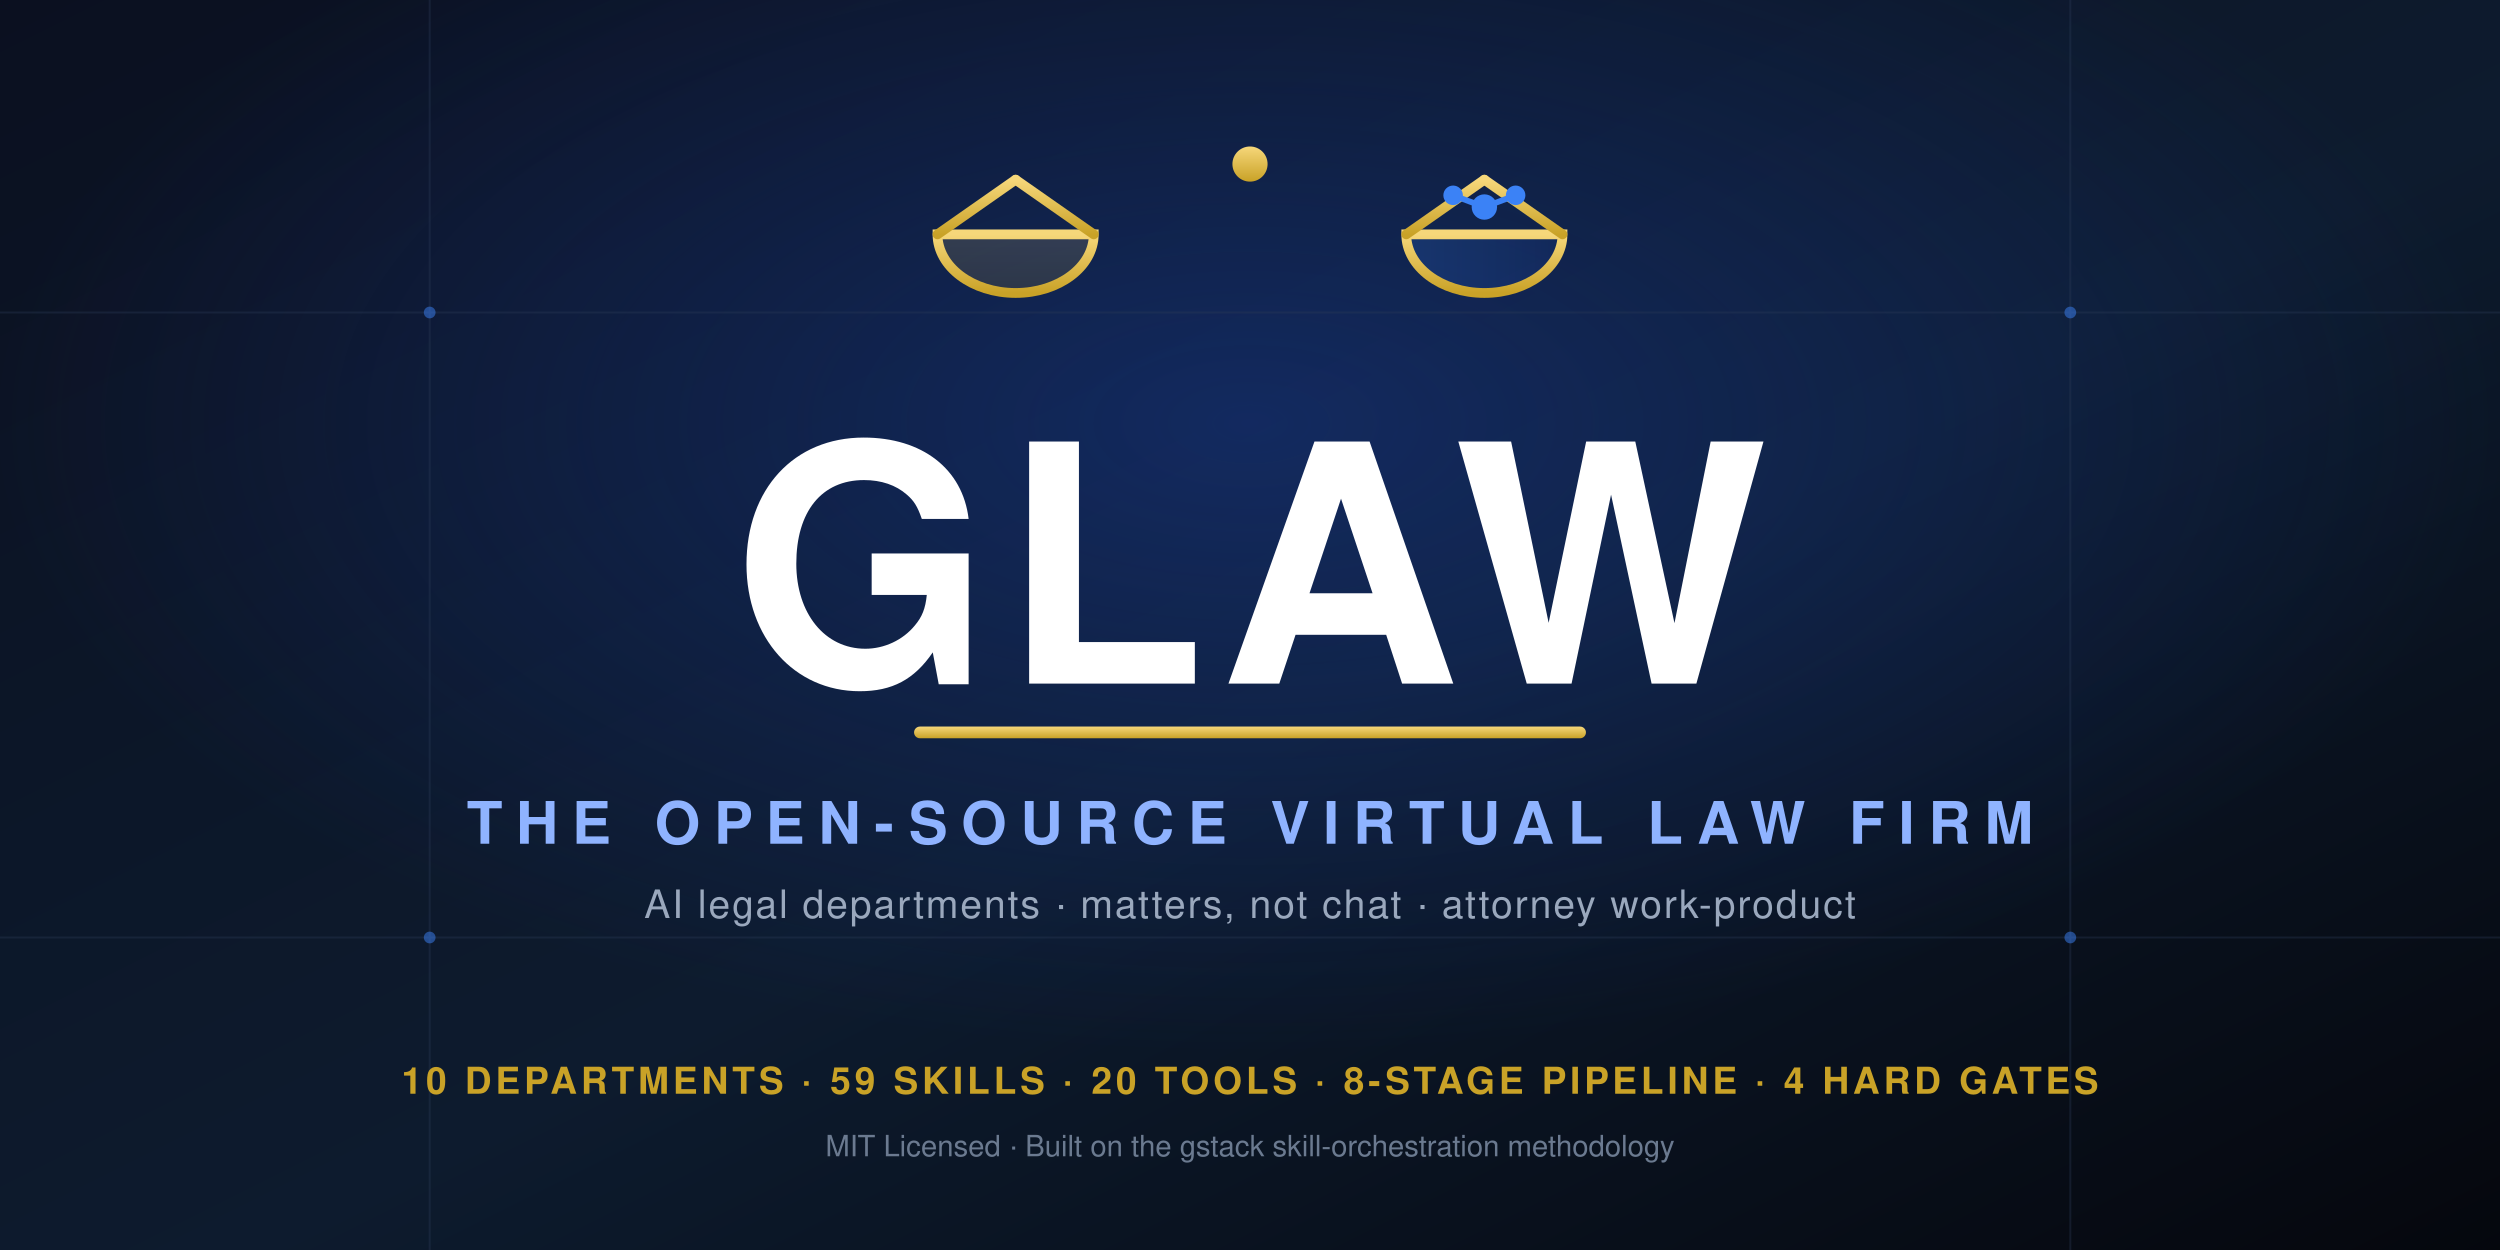
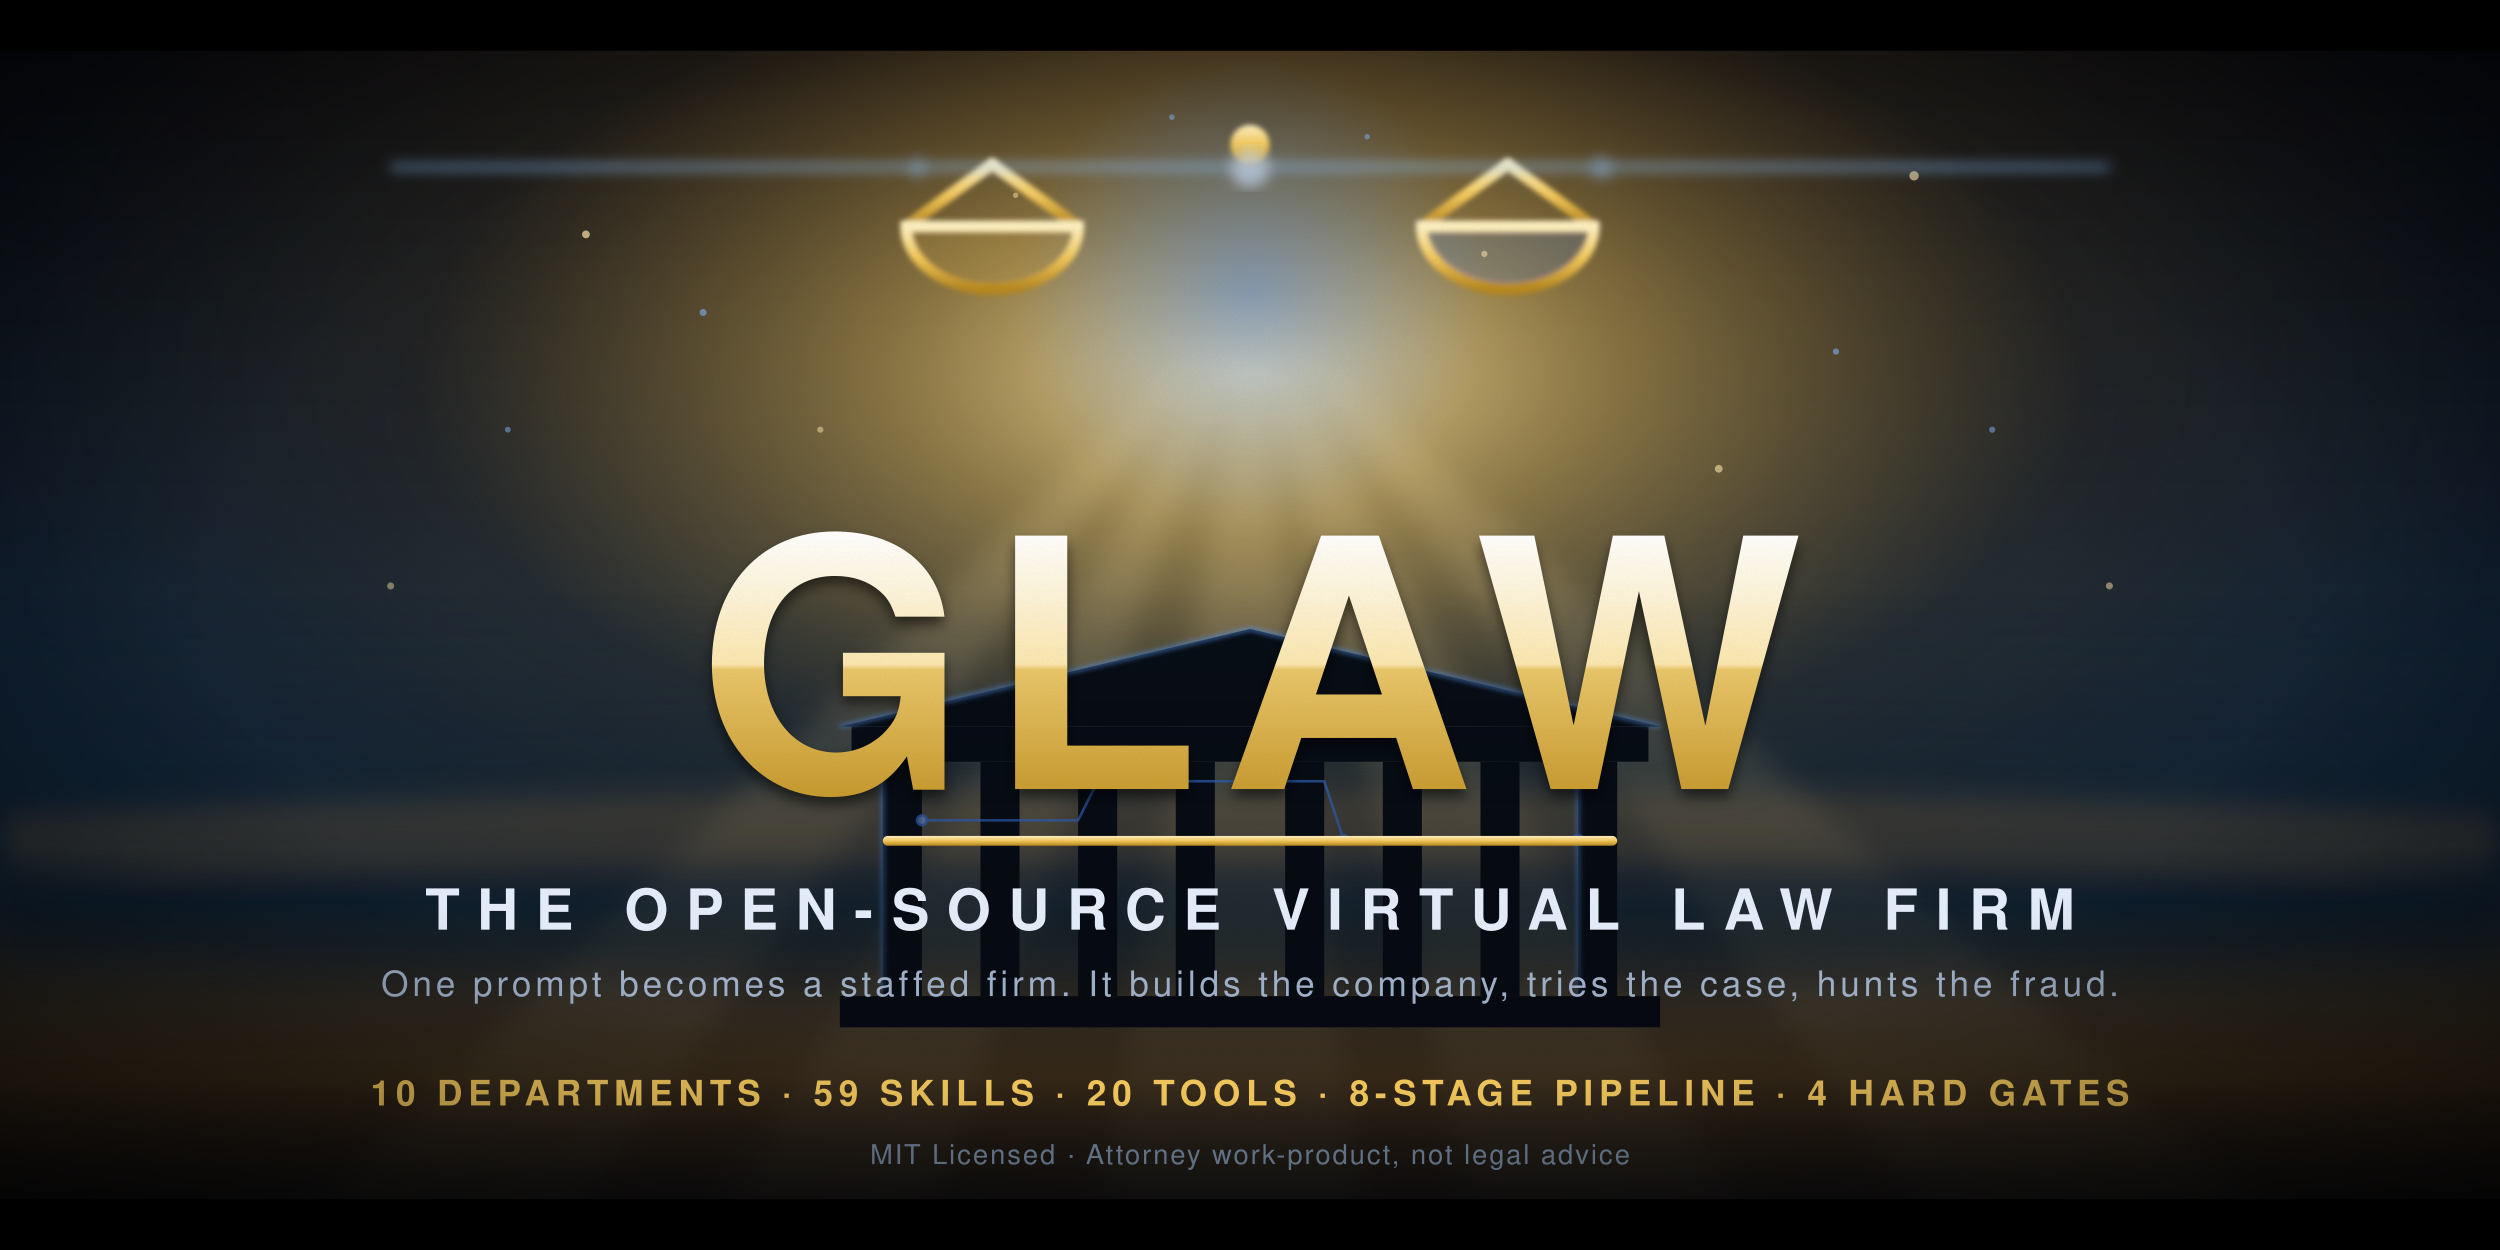
<svg xmlns="http://www.w3.org/2000/svg" width="1280" height="640" viewBox="0 0 1280 640" font-family="Helvetica Neue, Helvetica, Arial, sans-serif">
  <defs>
-     <linearGradient id="bg" x1="0" y1="0" x2="1" y2="1">
-       <stop offset="0" stop-color="#0B1020" />
-       <stop offset="0.55" stop-color="#0d1b2e" />
-       <stop offset="1" stop-color="#05070d" />
+     <linearGradient id="sky" x1="0" y1="0" x2="0" y2="1">
+       <stop offset="0" stop-color="#05070d" />
+       <stop offset="0.42" stop-color="#0c1b2e" />
+       <stop offset="0.72" stop-color="#16314a" />
+       <stop offset="0.86" stop-color="#9a6b2a" />
+       <stop offset="1" stop-color="#2a1c0d" />
    </linearGradient>
+     <radialGradient id="sun" cx="0.5" cy="0.30" r="0.55">
+       <stop offset="0" stop-color="#ffe9b0" stop-opacity="0.95" />
+       <stop offset="0.25" stop-color="#f6c860" stop-opacity="0.55" />
+       <stop offset="0.6" stop-color="#c98b2a" stop-opacity="0.12" />
+       <stop offset="1" stop-color="#c98b2a" stop-opacity="0" />
+     </radialGradient>
    <linearGradient id="gold" x1="0" y1="0" x2="0" y2="1">
-       <stop offset="0" stop-color="#F6D77A" />
-       <stop offset="1" stop-color="#C9A227" />
+       <stop offset="0" stop-color="#FFF1C2" />
+       <stop offset="0.5" stop-color="#F2C75B" />
+       <stop offset="1" stop-color="#B8881F" />
    </linearGradient>
-     <linearGradient id="blue" x1="0" y1="0" x2="1" y2="0">
-       <stop offset="0" stop-color="#3B82F6" />
-       <stop offset="1" stop-color="#1A3FA0" />
+     <linearGradient id="title" x1="0" y1="0" x2="0" y2="1">
+       <stop offset="0" stop-color="#FFFFFF" />
+       <stop offset="0.5" stop-color="#FBE7AE" />
+       <stop offset="0.52" stop-color="#E9C66A" />
+       <stop offset="1" stop-color="#C79A2E" />
    </linearGradient>
-     <radialGradient id="glow" cx="0.5" cy="0.34" r="0.5">
-       <stop offset="0" stop-color="#1A3FA0" stop-opacity="0.45" />
-       <stop offset="1" stop-color="#1A3FA0" stop-opacity="0" />
+     <radialGradient id="vig" cx="0.5" cy="0.46" r="0.75">
+       <stop offset="0.55" stop-color="#000" stop-opacity="0" />
+       <stop offset="1" stop-color="#000" stop-opacity="0.78" />
+     </radialGradient>
+     <linearGradient id="scrim" x1="0" y1="0" x2="0" y2="1">
+       <stop offset="0" stop-color="#05070d" stop-opacity="0" />
+       <stop offset="1" stop-color="#05070d" stop-opacity="0.92" />
+     </linearGradient>
+     <filter id="gblur">
+       <feGaussianBlur stdDeviation="7" />
+     </filter>
+     <filter id="bblur">
+       <feGaussianBlur stdDeviation="3.2" />
+     </filter>
+     <filter id="soft">
+       <feGaussianBlur stdDeviation="1.4" />
+     </filter>
+     <filter id="grain">
+       <feTurbulence type="fractalNoise" baseFrequency="0.9" numOctaves="2" stitchTiles="stitch" />
+       <feColorMatrix type="matrix" values="0 0 0 0 0  0 0 0 0 0  0 0 0 0 0  0 0 0 0.5 0" />
+     </filter>
+     <radialGradient id="glow" cx="0.5" cy="0.5" r="0.5">
+       <stop offset="0" stop-color="#3B82F6" stop-opacity="0.9" />
+       <stop offset="1" stop-color="#3B82F6" stop-opacity="0" />
    </radialGradient>
  </defs>
-   <rect width="1280" height="640" fill="url(#bg)" />
-   <rect width="1280" height="640" fill="url(#glow)" />
-   <g stroke="#2a3a55" stroke-width="1" opacity="0.35">
-     <line x1="0" y1="160" x2="1280" y2="160" />
-     <line x1="0" y1="480" x2="1280" y2="480" />
-     <line x1="220" y1="0" x2="220" y2="640" />
-     <line x1="1060" y1="0" x2="1060" y2="640" />
+   <rect width="1280" height="640" fill="url(#sky)" />
+   <rect width="1280" height="640" fill="url(#sun)" />
+   <g fill="#ffe6a8" opacity="0.16" filter="url(#gblur)">
+     <polygon points="640,150 560,640 700,640" />
+     <polygon points="640,150 360,640 470,640" />
+     <polygon points="640,150 760,640 900,640" />
+     <polygon points="640,150 140,640 280,640" />
+     <polygon points="640,150 1000,640 1180,640" />
+     <polygon points="640,150 620,640 660,640" />
  </g>
-   <g fill="#3B82F6" opacity="0.5">
-     <circle cx="220" cy="160" r="3" />
-     <circle cx="1060" cy="160" r="3" />
-     <circle cx="220" cy="480" r="3" />
-     <circle cx="1060" cy="480" r="3" />
+   <g filter="url(#gblur)" opacity="0.5">
+     <ellipse cx="640" cy="430" rx="700" ry="26" fill="#cf9a4e" opacity="0.5" />
+     <ellipse cx="640" cy="470" rx="760" ry="34" fill="#13283c" opacity="0.7" />
  </g>
-   <g transform="translate(640,150)" stroke="url(#gold)" stroke-width="5" fill="none" stroke-linecap="round">
-     <line x1="0" y1="-58" x2="0" y2="46" />
-     <line x1="-120" y1="-58" x2="120" y2="-58" />
-     <circle cx="0" cy="-66" r="9" fill="url(#gold)" stroke="none" />
-     <line x1="-120" y1="-58" x2="-120" y2="-30" />
-     <path d="M-160 -30 A40 30 0 0 0 -80 -30 Z" fill="url(#gold)" fill-opacity="0.15" />
-     <line x1="-120" y1="-58" x2="-160" y2="-30" />
-     <line x1="-120" y1="-58" x2="-80" y2="-30" />
-     <line x1="120" y1="-58" x2="120" y2="-30" />
-     <path d="M80 -30 A40 30 0 0 0 160 -30 Z" fill="url(#blue)" fill-opacity="0.18" />
-     <line x1="120" y1="-58" x2="80" y2="-30" />
-     <line x1="120" y1="-58" x2="160" y2="-30" />
-     <line x1="-46" y1="46" x2="46" y2="46" />
-     <g stroke="#3B82F6" stroke-width="3">
-       <circle cx="120" cy="-44" r="5" fill="#3B82F6" />
-       <circle cx="104" cy="-50" r="3.5" fill="#3B82F6" />
-       <circle cx="136" cy="-50" r="3.5" fill="#3B82F6" />
-       <line x1="104" y1="-50" x2="120" y2="-44" />
-       <line x1="136" y1="-50" x2="120" y2="-44" />
+   <g fill="#070d16">
+     <polygon points="430,372 850,372 640,322" />
+     <rect x="436" y="372" width="408" height="18" />
+     <rect x="452" y="390" width="20" height="120" />
+     <rect x="502" y="390" width="20" height="120" />
+     <rect x="552" y="390" width="20" height="120" />
+     <rect x="602" y="390" width="20" height="120" />
+     <rect x="658" y="390" width="20" height="120" />
+     <rect x="708" y="390" width="20" height="120" />
+     <rect x="758" y="390" width="20" height="120" />
+     <rect x="808" y="390" width="20" height="120" />
+     <rect x="430" y="510" width="420" height="16" />
+   </g>
+   <g stroke="#5aa0ff" stroke-width="1.5" opacity="0.85" filter="url(#soft)">
+     <polyline points="430,372 640,322 850,372" fill="none" />
+     <line x1="452" y1="392" x2="452" y2="508" />
+     <line x1="808" y1="392" x2="808" y2="508" />
+   </g>
+   <g stroke="#3B82F6" stroke-width="1.3" opacity="0.7" fill="#7fb4ff">
+     <polyline points="472,420 552,420 562,400 678,400 688,430 808,430" fill="none" />
+     <circle cx="472" cy="420" r="2.5" />
+     <circle cx="562" cy="400" r="2.5" />
+     <circle cx="688" cy="430" r="2.5" />
+     <circle cx="808" cy="430" r="2.5" />
+   </g>
+   <g transform="translate(640,150)">
+     <circle cx="0" cy="0" r="120" fill="url(#glow)" opacity="0.5" />
+     <g stroke="url(#gold)" stroke-width="6" fill="none" stroke-linecap="round" filter="url(#soft)">
+       <line x1="0" y1="-66" x2="0" y2="58" />
+       <line x1="-132" y1="-66" x2="132" y2="-66" />
+       <circle cx="0" cy="-76" r="10" fill="url(#gold)" stroke="none" />
+       <line x1="-132" y1="-66" x2="-132" y2="-34" />
+       <line x1="-132" y1="-66" x2="-176" y2="-34" />
+       <line x1="-132" y1="-66" x2="-88" y2="-34" />
+       <path d="M-176 -34 A44 32 0 0 0 -88 -34 Z" fill="#F2C75B" fill-opacity="0.14" />
+       <line x1="132" y1="-66" x2="132" y2="-34" />
+       <line x1="132" y1="-66" x2="88" y2="-34" />
+       <line x1="132" y1="-66" x2="176" y2="-34" />
+       <path d="M88 -34 A44 32 0 0 0 176 -34 Z" fill="#3B82F6" fill-opacity="0.18" />
+       <line x1="-52" y1="58" x2="52" y2="58" />
    </g>
  </g>
-   <text x="640" y="350" text-anchor="middle" font-size="170" font-weight="800" fill="#FFFFFF" letter-spacing="6">GLAW</text>
-   <rect x="468" y="372" width="344" height="6" rx="3" fill="url(#gold)" />
-   <text x="640" y="432" text-anchor="middle" font-size="30" font-weight="700" fill="#8FB3FF" letter-spacing="7">THE OPEN-SOURCE VIRTUAL LAW FIRM</text>
-   <text x="640" y="470" text-anchor="middle" font-size="20" fill="#9AA8Bd" letter-spacing="1">AI legal departments · matters, not chat · attorney work-product</text>
-   <g text-anchor="middle">
-     <text x="640" y="560" font-size="19" fill="#C9A227" font-weight="700" letter-spacing="2">10 DEPARTMENTS  ·  59 SKILLS  ·  20 TOOLS  ·  8-STAGE PIPELINE  ·  4 HARD GATES</text>
-     <text x="640" y="592" font-size="15" fill="#6b7a90">MIT Licensed  ·  Built on the gstack skill-orchestration methodology</text>
+   <g fill="#ffe6a8">
+     <circle cx="300" cy="120" r="2" opacity="0.7" />
+     <circle cx="980" cy="90" r="2.4" opacity="0.6" />
+     <circle cx="420" cy="220" r="1.6" opacity="0.5" />
+     <circle cx="880" cy="240" r="2" opacity="0.6" />
+     <circle cx="200" cy="300" r="1.8" opacity="0.45" />
+     <circle cx="1080" cy="300" r="1.8" opacity="0.5" />
+     <circle cx="520" cy="100" r="1.4" opacity="0.5" />
+     <circle cx="760" cy="130" r="1.6" opacity="0.55" />
  </g>
+   <g fill="#7fb4ff">
+     <circle cx="360" cy="160" r="1.8" opacity="0.6" />
+     <circle cx="940" cy="180" r="1.6" opacity="0.6" />
+     <circle cx="260" cy="220" r="1.5" opacity="0.5" />
+     <circle cx="1020" cy="220" r="1.6" opacity="0.5" />
+     <circle cx="600" cy="60" r="1.4" opacity="0.5" />
+     <circle cx="700" cy="70" r="1.4" opacity="0.5" />
+   </g>
+   <g opacity="0.7" filter="url(#bblur)">
+     <rect x="200" y="84" width="880" height="3" fill="#8fc1ff" />
+     <circle cx="640" cy="86" r="10" fill="#cfe4ff" opacity="0.9" />
+     <circle cx="470" cy="86" r="5" fill="#8fc1ff" opacity="0.6" />
+     <circle cx="820" cy="86" r="6" fill="#8fc1ff" opacity="0.6" />
+   </g>
+   <rect x="0" y="300" width="1280" height="340" fill="url(#scrim)" />
+   <text x="640" y="408" text-anchor="middle" font-size="178" font-weight="800" letter-spacing="10" fill="#000" opacity="0.55" filter="url(#bblur)">GLAW</text>
+   <text x="640" y="404" text-anchor="middle" font-size="178" font-weight="800" letter-spacing="10" fill="url(#title)">GLAW</text>
+   <rect x="452" y="428" width="376" height="5" rx="2.5" fill="url(#gold)" />
+   <text x="640" y="476" text-anchor="middle" font-size="29" font-weight="700" fill="#E7EEFB" letter-spacing="9">THE OPEN-SOURCE VIRTUAL LAW FIRM</text>
+   <text x="640" y="510" text-anchor="middle" font-size="18" fill="#9fb0c8" letter-spacing="2">One prompt becomes a staffed firm. It builds the company, tries the case, hunts the fraud.</text>
+   <text x="640" y="566" text-anchor="middle" font-size="18" fill="#F2C75B" font-weight="700" letter-spacing="3">10 DEPARTMENTS · 59 SKILLS · 20 TOOLS · 8-STAGE PIPELINE · 4 HARD GATES</text>
+   <text x="640" y="596" text-anchor="middle" font-size="14" fill="#6f8198" letter-spacing="1">MIT Licensed · Attorney work-product, not legal advice</text>
+   <rect width="1280" height="640" fill="url(#vig)" />
+   <rect x="0" y="0" width="1280" height="26" fill="#000" />
+   <rect x="0" y="614" width="1280" height="26" fill="#000" />
+   <rect width="1280" height="640" filter="url(#grain)" opacity="0.06" />
</svg>
